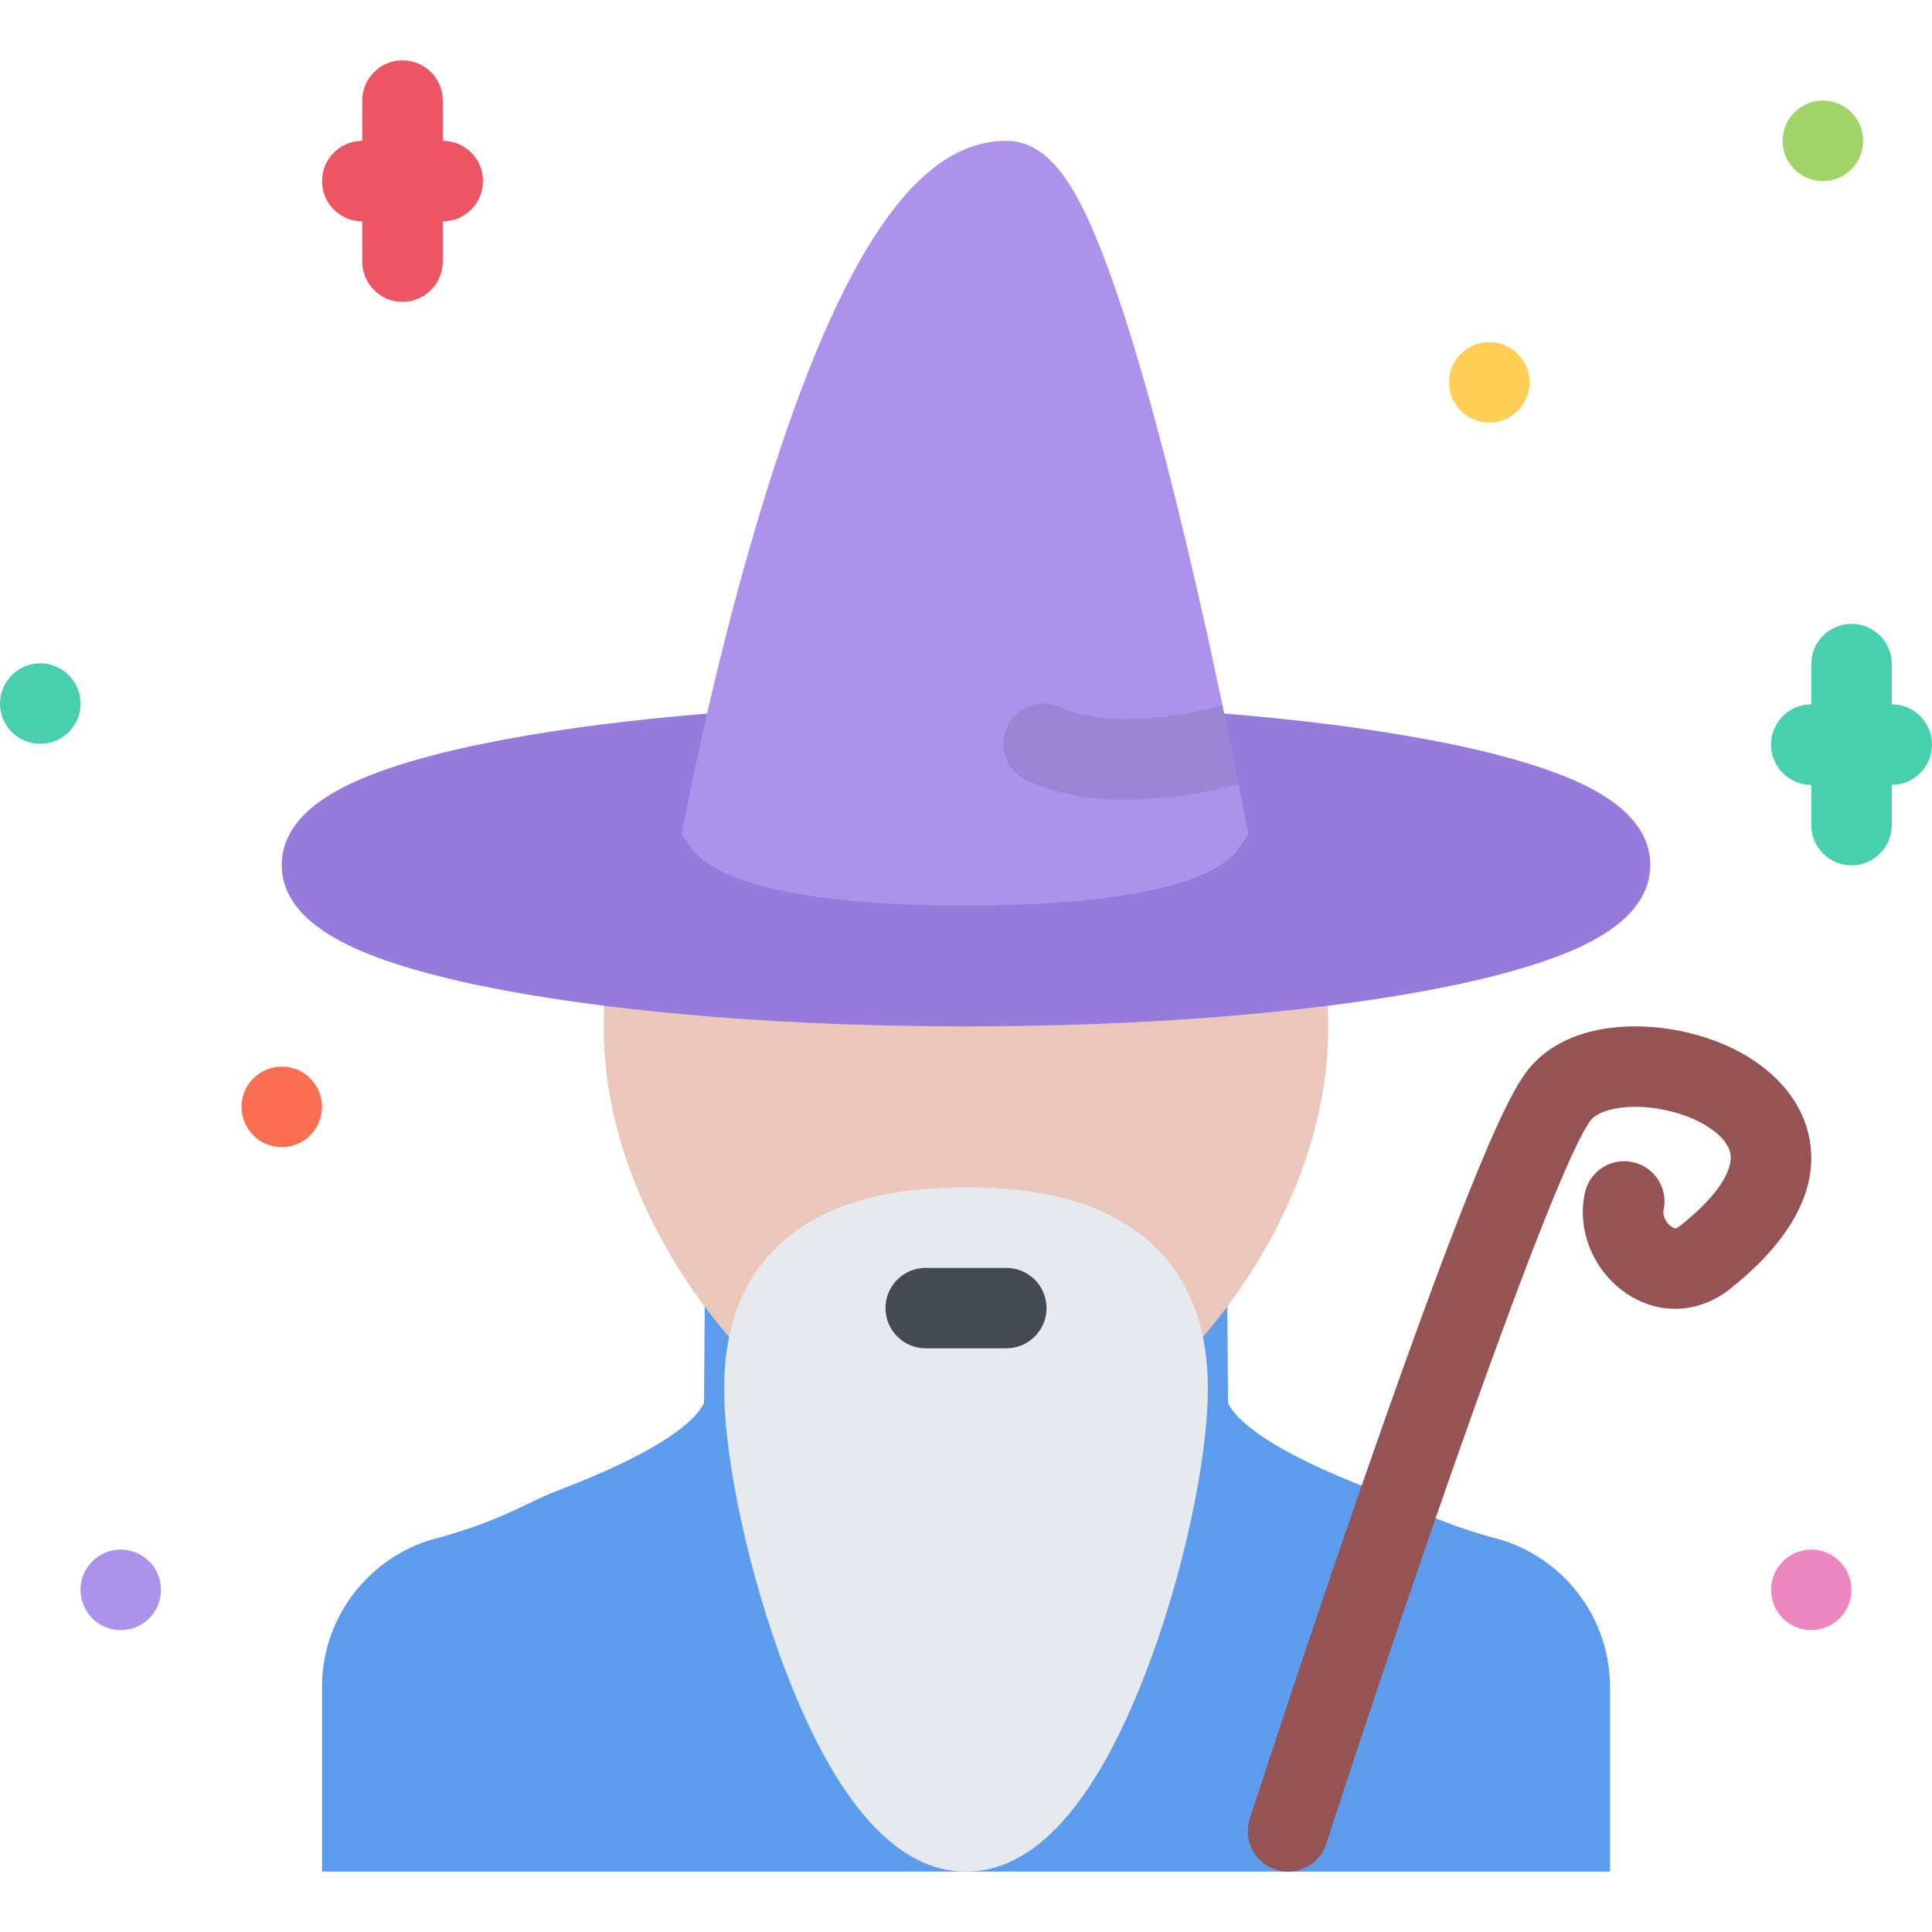
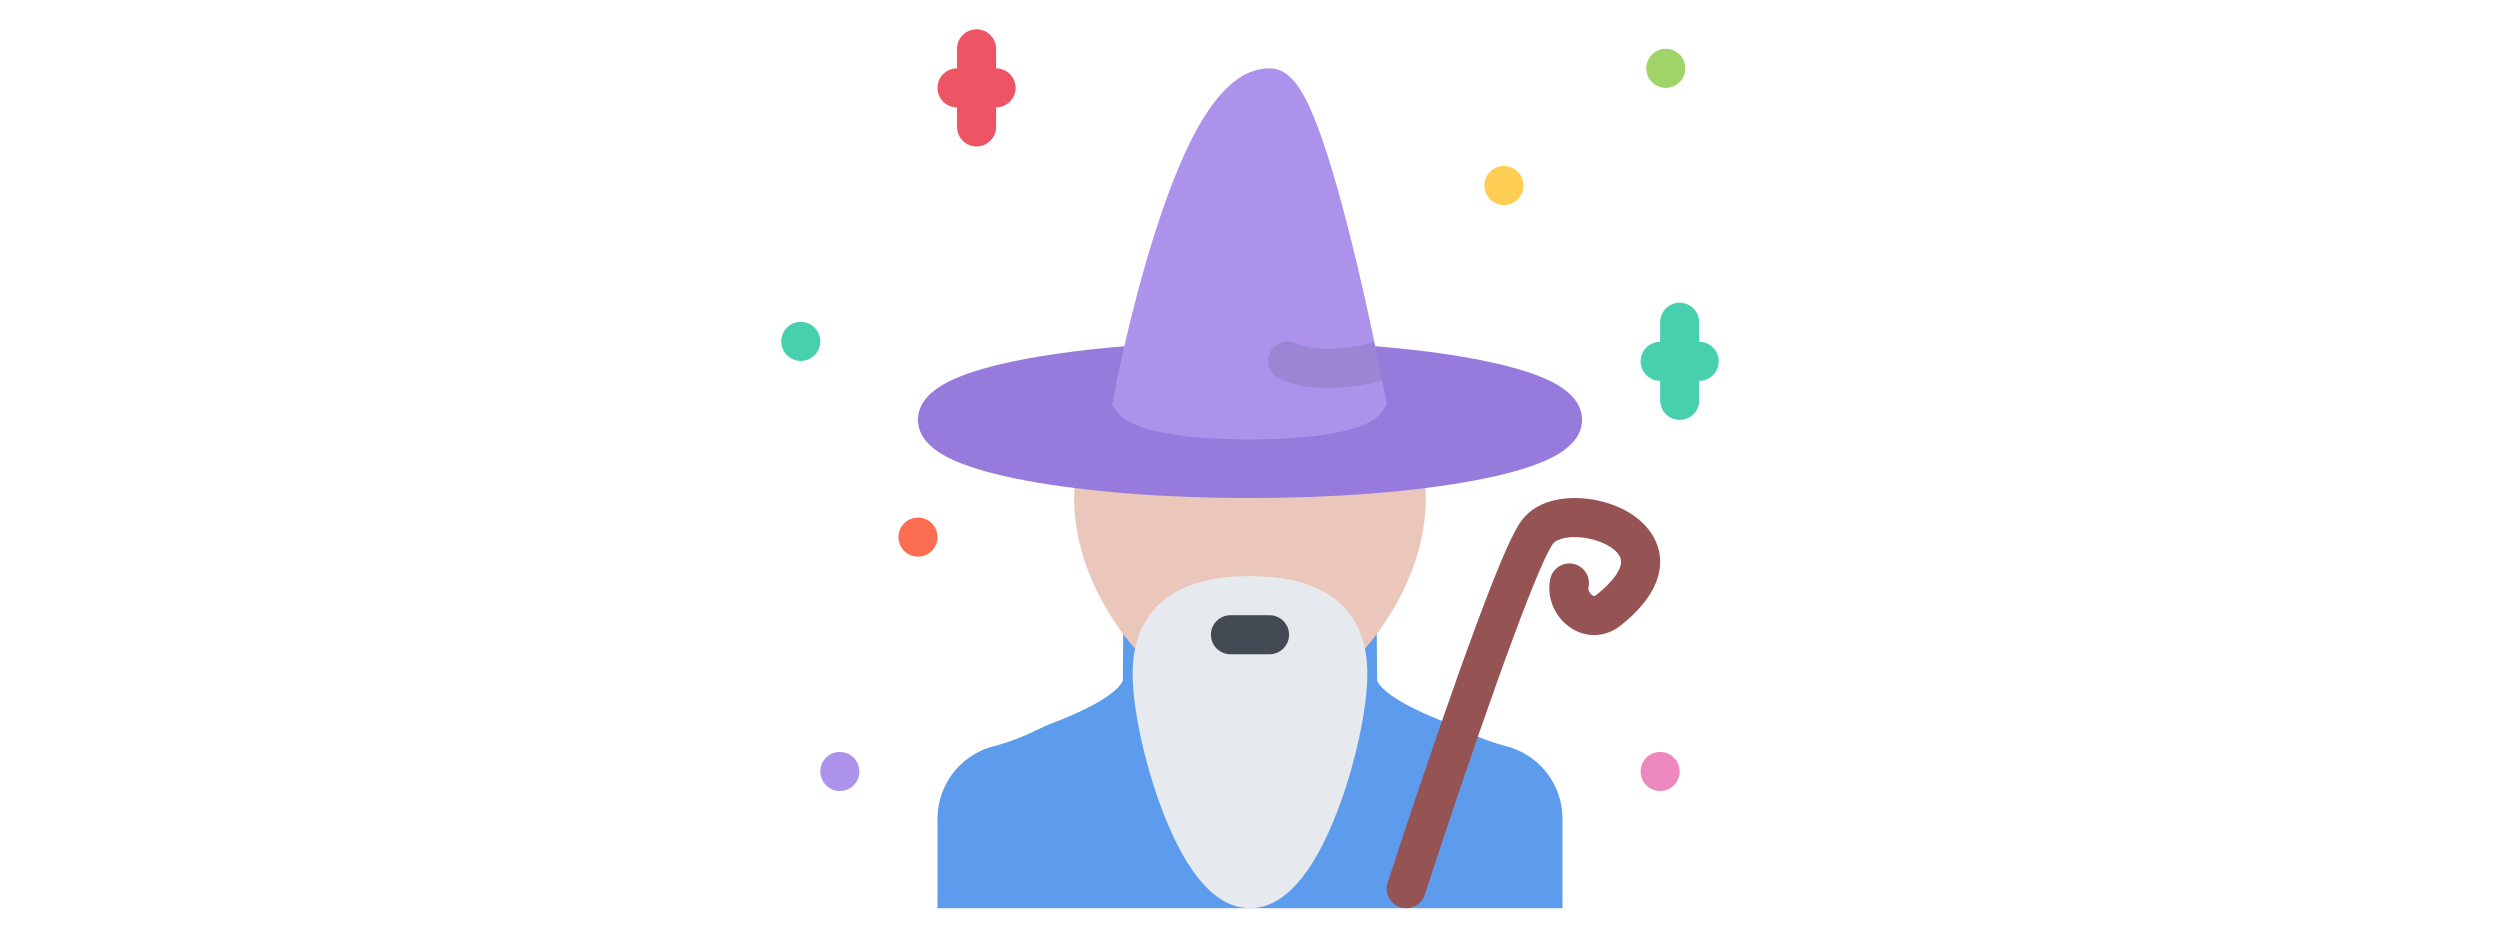
- <svg xmlns="http://www.w3.org/2000/svg" version="1.1" id="Layer_1" x="0px" y="0px" viewBox="0 0 511.989 511.989" style="enable-background:new 0 0 511.989 511.989;" xml:space="preserve">
+ <svg xmlns="http://www.w3.org/2000/svg" version="1.1" id="Layer_1" x="0px" y="0px" width="96" height="36" viewBox="0 0 512 512" style="enable-background:new 0 0 511.989 511.989;" xml:space="preserve">
  <path style="fill:#5D9CEC;" d="M398.523,408.276l-1.266-0.344c-18.469-4.969-24.719-9.75-32.953-12.875  c-29.155-11.094-36.748-19.123-38.686-22.904c-0.078-0.125-0.125-0.281-0.188-0.406l-0.25-33.906l-69.185-0.782l-69.186,0.781  l-0.242,33.906c-0.062,0.125-0.117,0.281-0.188,0.406c-1.938,3.781-9.531,11.811-38.703,22.904  c-8.226,3.125-14.476,7.906-32.944,12.875l-1.273,0.344c-16.812,5.564-28.125,21.156-28.125,38.781v48.936h170.661h170.653v-48.936  C426.648,429.432,415.336,413.841,398.523,408.276z" />
  <path style="fill:#EAC6BB;" d="M351.992,272.28c0,62.373-59.467,119.777-95.997,119.777c-36.538,0-96.005-57.404-96.005-119.777  c0-62.366,42.983-103.521,96.005-103.521C309.025,168.759,351.992,209.914,351.992,272.28z" />
  <path style="fill:#EC87C0;" d="M490.646,421.307c0,5.906-4.766,10.688-10.655,10.688c-5.891,0-10.656-4.781-10.656-10.688  c0-5.873,4.766-10.656,10.656-10.656C485.881,410.651,490.646,415.434,490.646,421.307z" />
  <path style="fill:#FFCE54;" d="M405.336,101.323c0,5.891-4.781,10.671-10.688,10.671c-5.875,0-10.656-4.781-10.656-10.671  s4.781-10.672,10.656-10.672C400.555,90.65,405.336,95.433,405.336,101.323z" />
  <path style="fill:#FC6E51;" d="M85.335,293.311c0,5.906-4.781,10.686-10.671,10.686S64,299.218,64,293.311  c0-5.875,4.773-10.656,10.664-10.656S85.335,287.436,85.335,293.311z" />
  <path style="fill:#48CFAD;" d="M21.336,186.461c0,5.891-4.781,10.656-10.672,10.656C4.774,197.117,0,192.352,0,186.461  c0-5.89,4.773-10.671,10.664-10.671S21.336,180.571,21.336,186.461z" />
  <path style="fill:#AC92EB;" d="M42.664,421.307c0,5.906-4.774,10.688-10.665,10.688c-5.89,0-10.664-4.781-10.664-10.688  c0-5.873,4.773-10.656,10.664-10.656C37.891,410.651,42.664,415.434,42.664,421.307z" />
  <path style="fill:#A0D468;" d="M493.74,37.323c0,5.891-4.781,10.672-10.655,10.672c-5.906,0-10.688-4.781-10.688-10.672  c0-5.89,4.781-10.671,10.688-10.671C488.959,26.653,493.74,31.434,493.74,37.323z" />
  <path style="fill:#ED5564;" d="M117.334,37.323V26.653c0-5.891-4.781-10.656-10.672-10.656c-5.89,0-10.664,4.766-10.664,10.656  v10.671c-5.891,0-10.664,4.782-10.664,10.672c0,5.891,4.773,10.656,10.664,10.656v10.672c0,5.89,4.773,10.671,10.664,10.671  s10.672-4.781,10.672-10.671V58.652c5.891,0,10.664-4.766,10.664-10.656C127.998,42.105,123.225,37.323,117.334,37.323z" />
  <path style="fill:#48CFAD;" d="M501.334,186.649v-10.656c0-5.891-4.781-10.672-10.688-10.672c-5.875,0-10.655,4.781-10.655,10.672  v10.656c-5.891,0-10.656,4.781-10.656,10.671c0,5.891,4.766,10.672,10.656,10.672v10.656c0,5.89,4.78,10.671,10.655,10.671  c5.906,0,10.688-4.781,10.688-10.671v-10.656c5.874,0,10.655-4.781,10.655-10.672C511.989,191.431,507.208,186.649,501.334,186.649z  " />
  <path style="fill:#967ADC;" d="M417.586,206.977c-9.359-4.156-22.453-7.844-38.938-10.938c-32.874-6.187-76.436-9.578-122.653-9.578  c-46.225,0-89.787,3.391-122.646,9.578c-16.492,3.094-29.585,6.781-38.937,10.938c-13.101,5.828-19.75,13.312-19.75,22.25  c0,8.921,6.648,16.406,19.75,22.234c9.352,4.156,22.445,7.843,38.937,10.937c32.858,6.188,76.42,9.594,122.646,9.594  c46.218,0,89.779-3.406,122.653-9.594c16.484-3.094,29.578-6.781,38.938-10.937c13.093-5.828,19.749-13.312,19.749-22.234  C437.335,220.289,430.679,212.805,417.586,206.977z" />
  <path style="fill:#AC92EB;" d="M329.994,216.664c-0.078-0.422-8.25-43.453-18.844-85.92c-6.281-25.155-12.188-45.265-17.562-59.795  c-7.453-20.188-14.906-33.625-26.929-33.625c-23.539,0-43.726,29.5-63.506,92.811c-13.367,42.78-21.304,84.78-21.64,86.545  l-0.852,4.562l2.75,3.734c4.125,5.609,19.046,15.015,72.584,15.015c23.062,0,63.108-1.984,72.296-15.265l2.547-3.671  L329.994,216.664z" />
  <path style="fill:#E6E9ED;" d="M299.713,325.277c-10.641-7.156-24.937-10.625-43.718-10.625c-18.773,0-33.077,3.469-43.725,10.625  c-13.515,9.062-20.367,23.438-20.367,42.719c0,19.092,6.727,49.938,16.359,74.998c13.507,35.188,29.569,52.998,47.733,52.998  c18.156,0,34.218-17.811,47.733-52.998c9.641-25.061,16.359-55.906,16.359-74.998C320.088,348.716,313.244,334.341,299.713,325.277z  " />
  <path style="fill:#434A54;" d="M266.659,357.309h-21.328c-5.891,0-10.671-4.781-10.671-10.656c0-5.906,4.781-10.656,10.671-10.656  h21.328c5.898,0,10.679,4.75,10.679,10.656C277.338,352.527,272.557,357.309,266.659,357.309z" />
  <path style="opacity:0.1;fill:#080808;enable-background:new    ;" d="M323.963,186.852c-0.094,0.016-0.188,0.031-0.281,0.062  c-7.375,2.219-29.453,6.656-42.625,0.531c-5.344-2.484-11.687-0.156-14.171,5.172c-2.484,5.343-0.164,11.687,5.172,14.171  c7.312,3.406,16.124,5.109,26.296,5.109c3.812,0,7.797-0.234,11.984-0.719c8.219-0.938,14.953-2.594,17.922-3.391  C327.228,202.586,325.76,195.368,323.963,186.852z" />
  <path style="fill:#965353;" d="M341.337,495.992c-1.094,0-2.219-0.188-3.312-0.531c-5.594-1.811-8.655-7.842-6.843-13.436  c0.141-0.438,14.358-44.219,30.232-89.938c29.203-84.061,38.484-101.809,42.922-107.809c9.188-12.461,27.187-13.883,40.968-11.062  c17.812,3.625,30.812,14.062,33.938,27.248c4.094,17.219-9.094,31.906-20.875,41.188c-8,6.312-18.219,6.906-26.688,1.562  c-9.155-5.781-13.968-16.969-11.655-27.188c1.312-5.75,7.015-9.344,12.765-8.031c5.734,1.281,9.344,7,8.047,12.75  c-0.312,1.375,0.75,3.5,2.234,4.406c0.672,0.438,1.016,0.594,2.094-0.25c9.484-7.469,14.453-14.75,13.328-19.5  c-1.109-4.719-8.453-9.467-17.453-11.279c-9.484-1.969-17.39-0.094-19.546,2.812c-10.188,13.811-48.344,124.902-70.031,191.684  C350.009,493.12,345.837,495.992,341.337,495.992z" />
  <g>
</g>
  <g>
</g>
  <g>
</g>
  <g>
</g>
  <g>
</g>
  <g>
</g>
  <g>
</g>
  <g>
</g>
  <g>
</g>
  <g>
</g>
  <g>
</g>
  <g>
</g>
  <g>
</g>
  <g>
</g>
  <g>
</g>
</svg>
